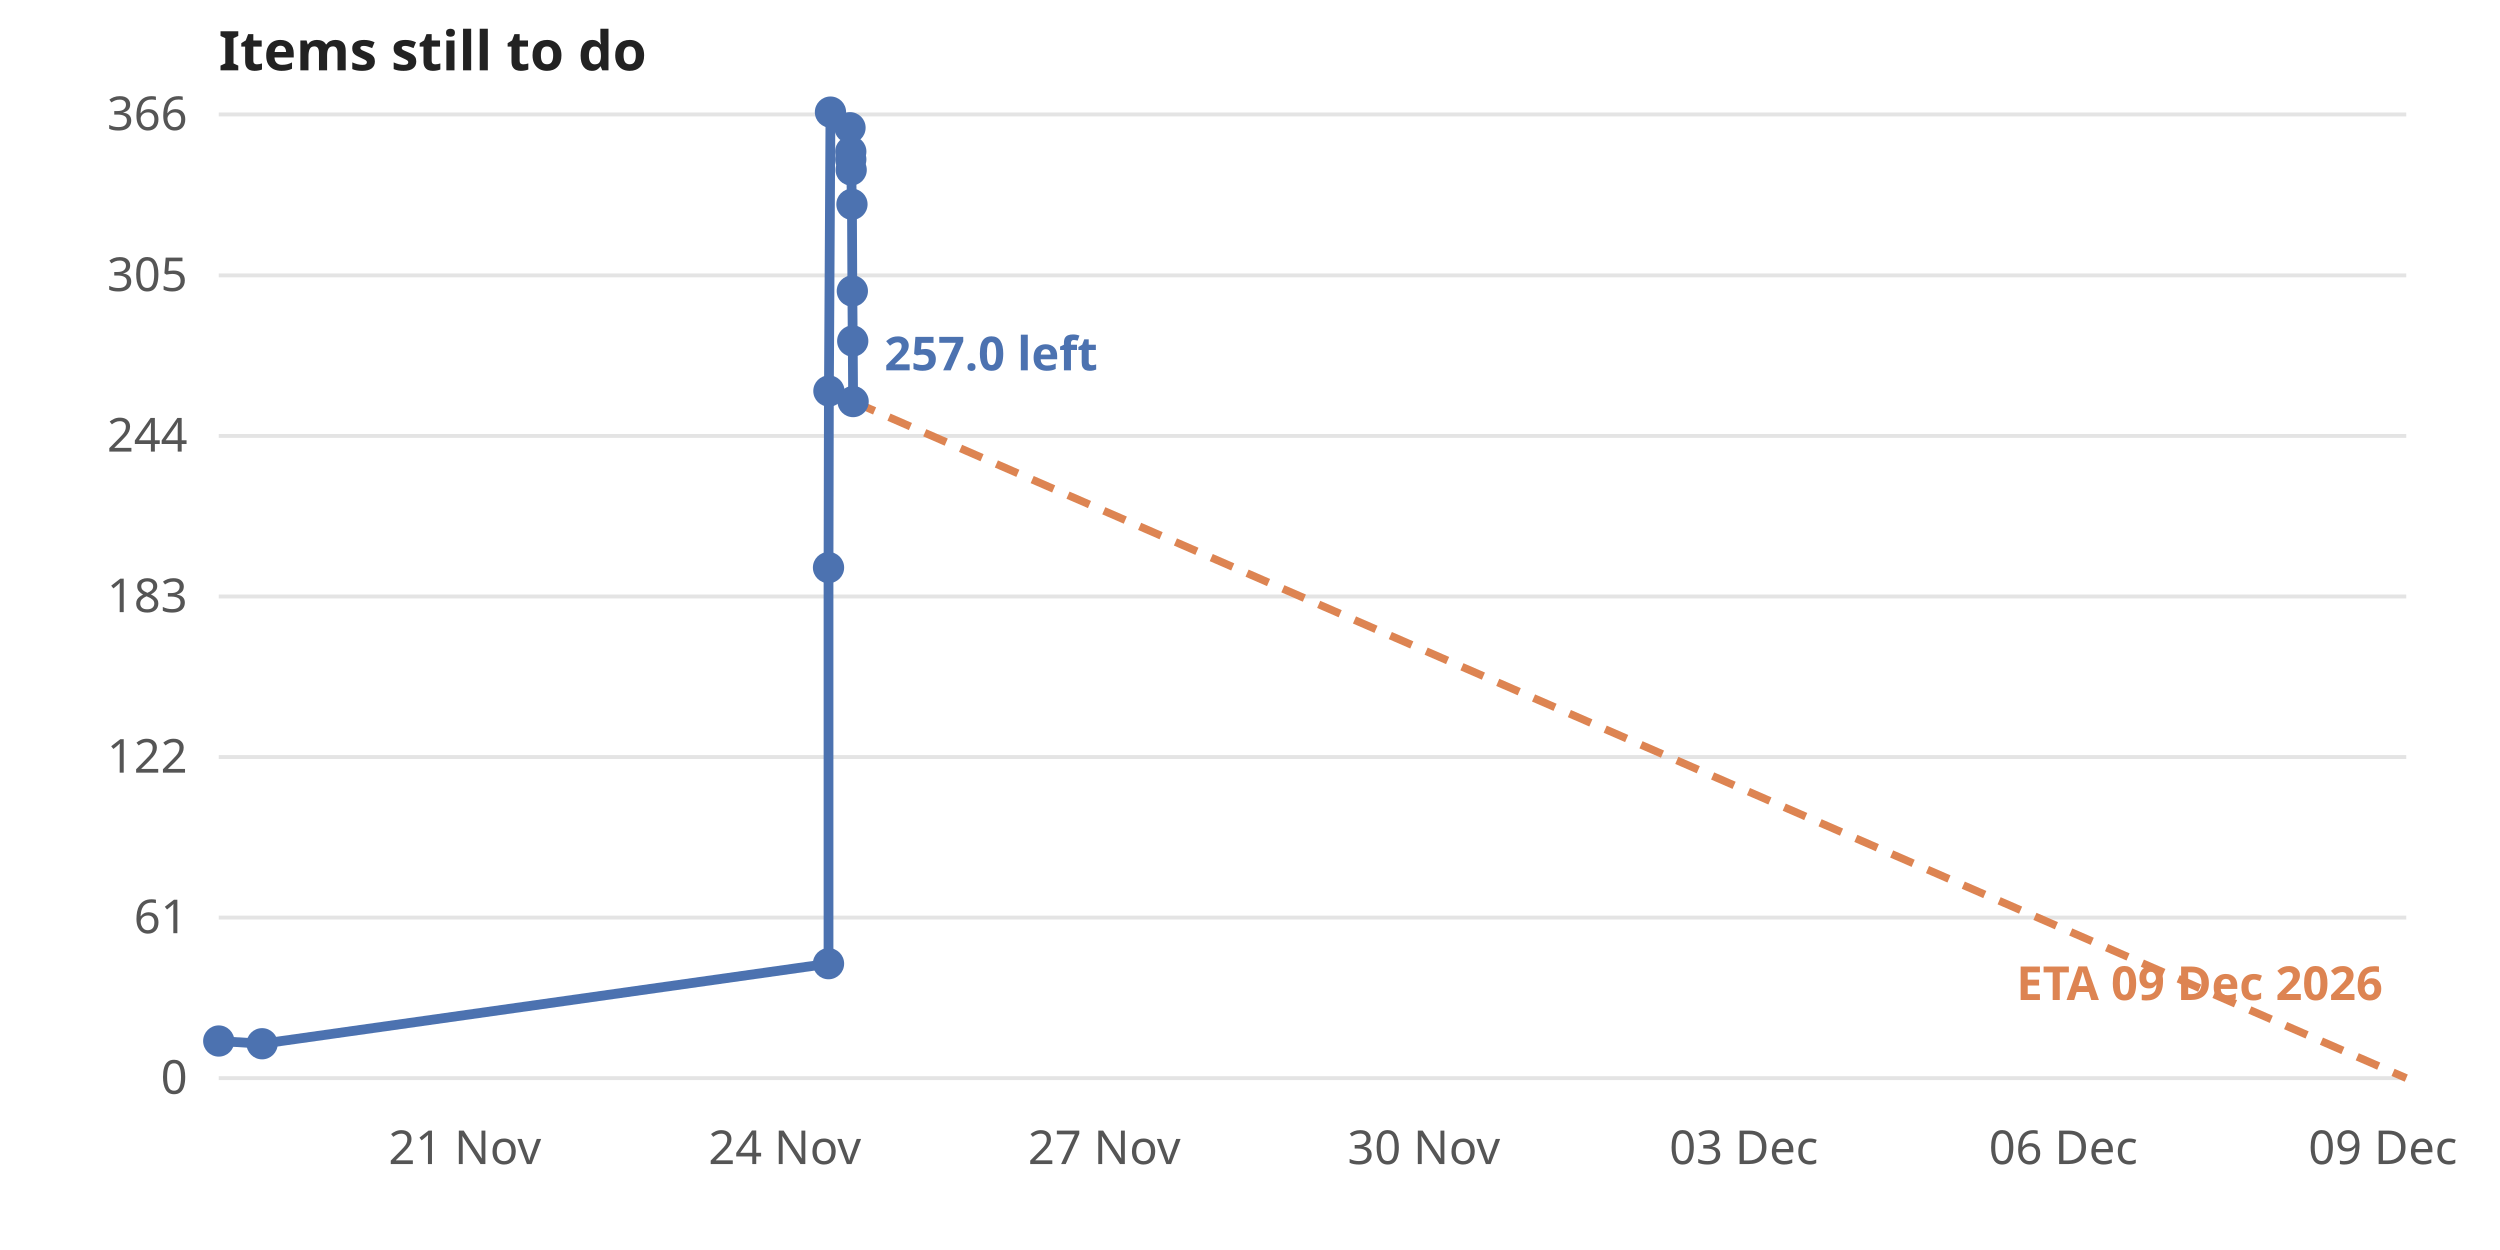
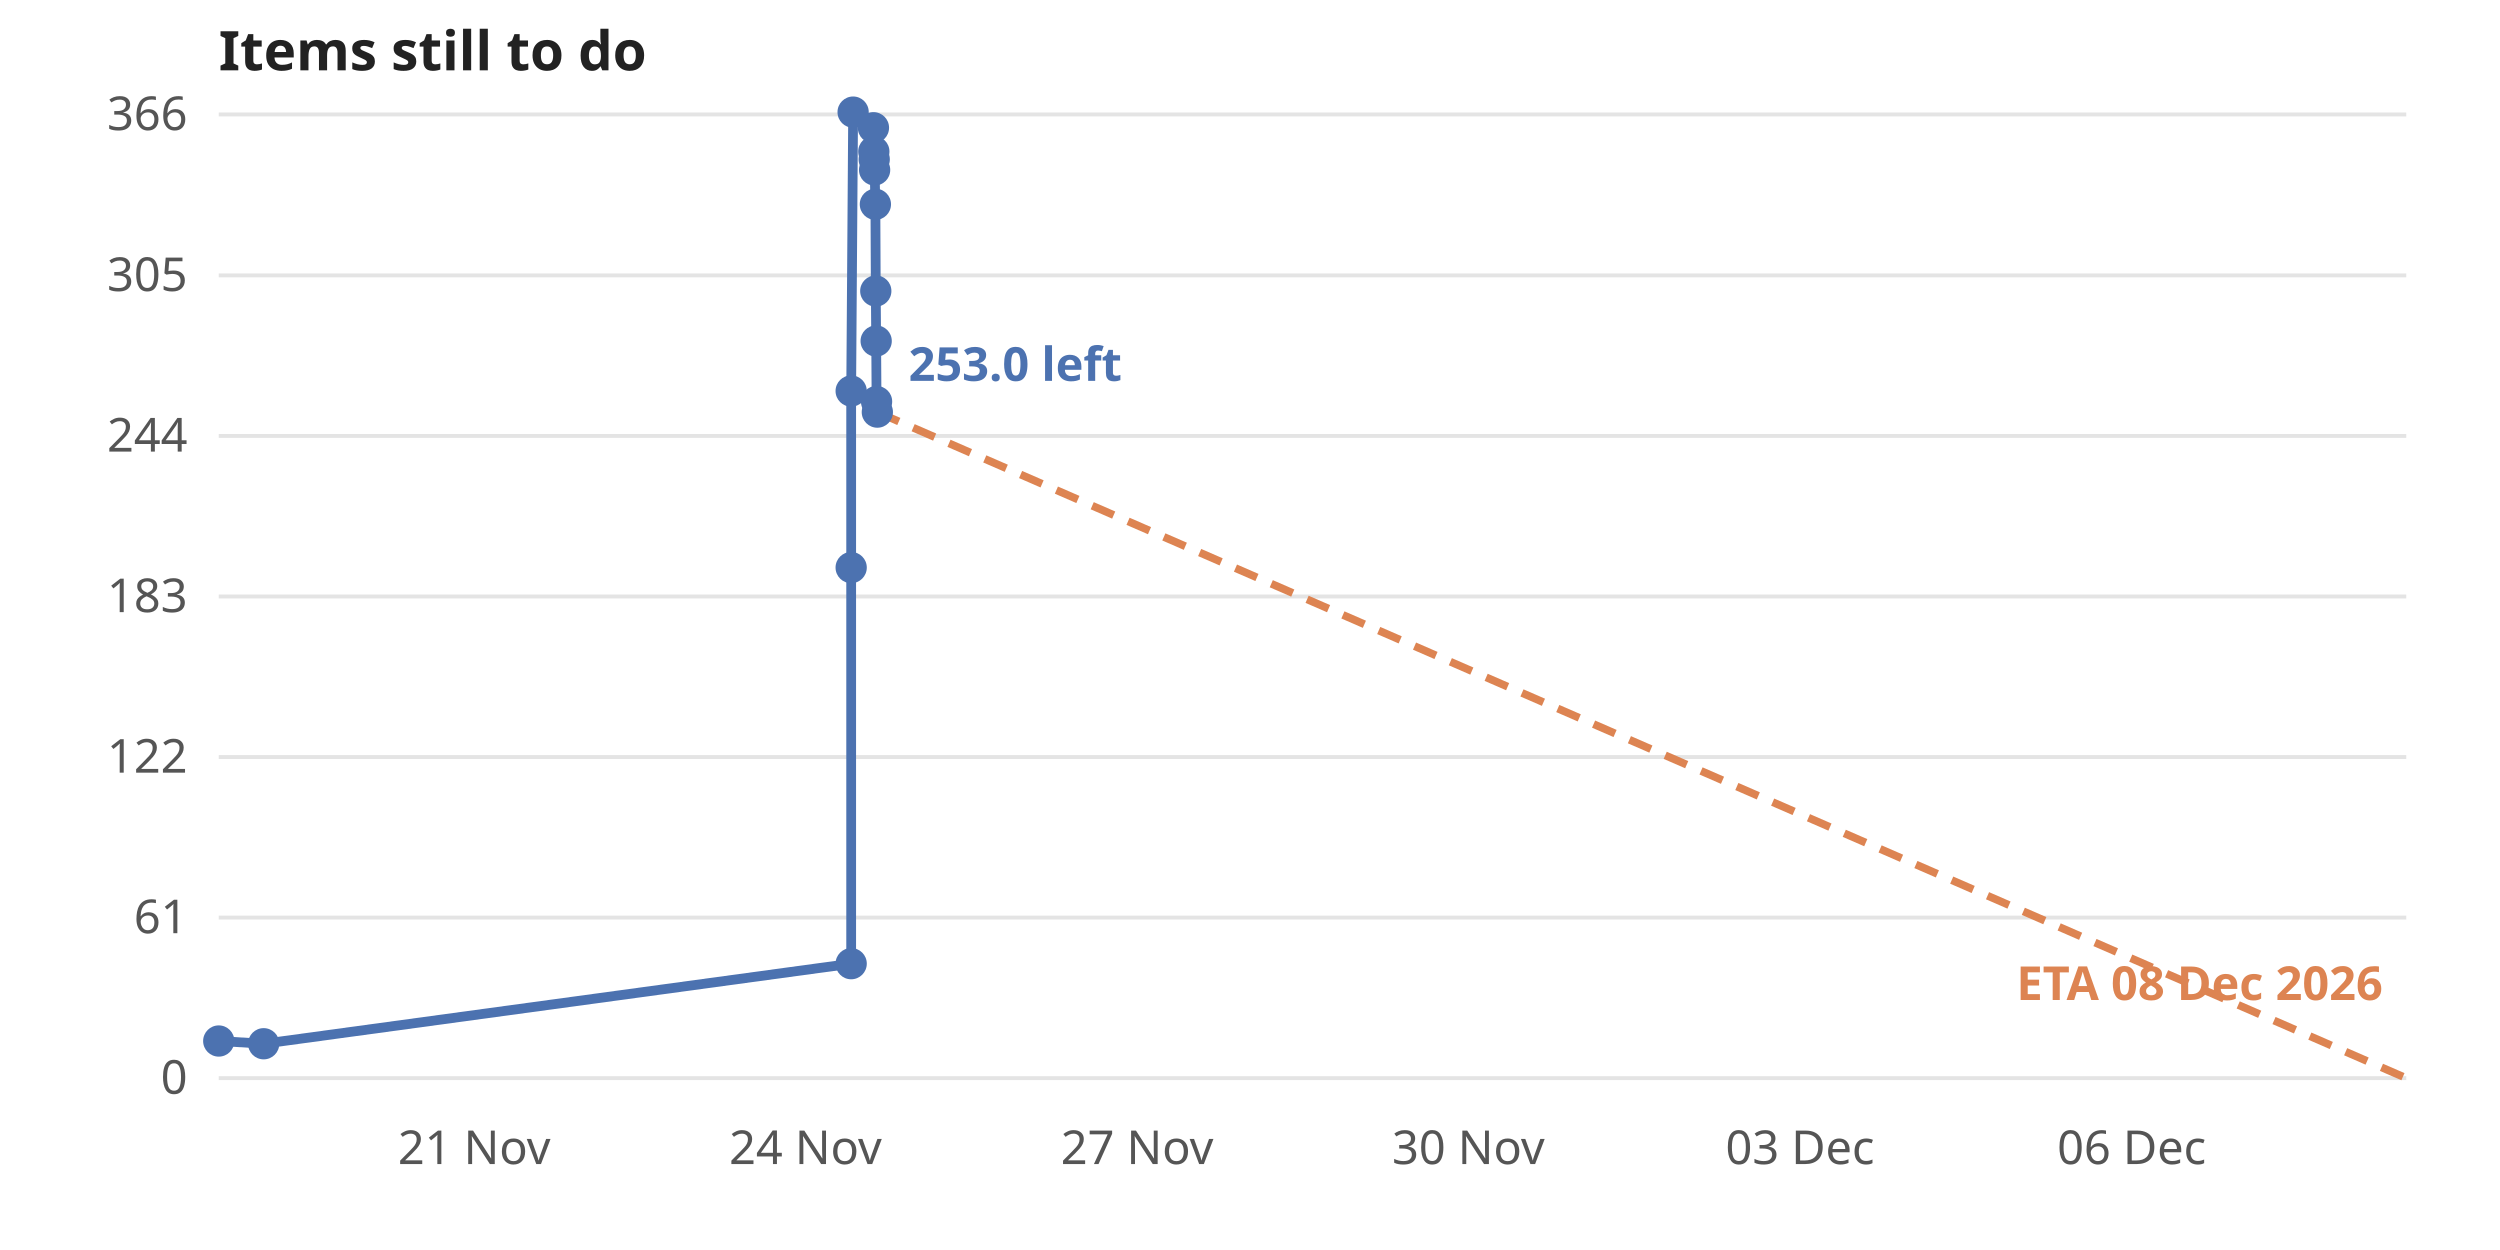
<svg xmlns="http://www.w3.org/2000/svg" viewBox="0 0 640 320" font-family="sans-serif" font-size="12">
  <rect width="640" height="320" fill="#ffffff" />
  <text x="56" y="18" font-size="14" font-weight="bold" fill="#222">Items still to do</text>
  <line x1="56" x2="616" y1="276.0" y2="276.0" stroke="#e4e4e4" />
  <text x="48" y="280.0" text-anchor="end" fill="#555">0</text>
  <line x1="56" x2="616" y1="234.9" y2="234.9" stroke="#e4e4e4" />
  <text x="48" y="238.9" text-anchor="end" fill="#555">61</text>
  <line x1="56" x2="616" y1="193.8" y2="193.8" stroke="#e4e4e4" />
  <text x="48" y="197.8" text-anchor="end" fill="#555">122</text>
  <line x1="56" x2="616" y1="152.7" y2="152.7" stroke="#e4e4e4" />
  <text x="48" y="156.7" text-anchor="end" fill="#555">183</text>
  <line x1="56" x2="616" y1="111.6" y2="111.6" stroke="#e4e4e4" />
  <text x="48" y="115.6" text-anchor="end" fill="#555">244</text>
  <line x1="56" x2="616" y1="70.5" y2="70.5" stroke="#e4e4e4" />
  <text x="48" y="74.5" text-anchor="end" fill="#555">305</text>
  <line x1="56" x2="616" y1="29.3" y2="29.3" stroke="#e4e4e4" />
  <text x="48" y="33.3" text-anchor="end" fill="#555">366</text>
-   <text x="119.0" y="298" text-anchor="middle" fill="#555">21 Nov</text>
-   <text x="200.9" y="298" text-anchor="middle" fill="#555">24 Nov</text>
-   <text x="282.7" y="298" text-anchor="middle" fill="#555">27 Nov</text>
-   <text x="364.5" y="298" text-anchor="middle" fill="#555">30 Nov</text>
-   <text x="446.4" y="298" text-anchor="middle" fill="#555">03 Dec</text>
-   <text x="528.2" y="298" text-anchor="middle" fill="#555">06 Dec</text>
-   <text x="610.0" y="298" text-anchor="middle" fill="#555">09 Dec</text>
-   <line x1="218.4" y1="102.8" x2="616.0" y2="276.0" stroke="#dd8452" stroke-width="2" stroke-dasharray="6 4" />
-   <text x="610.0" y="256.0" text-anchor="end" fill="#dd8452" font-weight="bold">ETA 09 Dec 2026</text>
-   <polyline points="56.0,266.5 67.1,267.2 212.1,246.7 212.1,145.3 212.2,100.1 212.6,28.7 217.6,32.7 217.8,38.8 217.8,40.8 217.9,43.5 218.1,52.3 218.2,74.5 218.3,87.3 218.4,102.8 218.4,102.8" fill="none" stroke="#4c72b0" stroke-width="2.5" />
+   <text x="121.4" y="298" text-anchor="middle" fill="#555">21 Nov</text>
+   <text x="206.2" y="298" text-anchor="middle" fill="#555">24 Nov</text>
+   <text x="291.1" y="298" text-anchor="middle" fill="#555">27 Nov</text>
+   <text x="375.9" y="298" text-anchor="middle" fill="#555">30 Nov</text>
+   <text x="460.8" y="298" text-anchor="middle" fill="#555">03 Dec</text>
+   <text x="545.7" y="298" text-anchor="middle" fill="#555">06 Dec</text>
+   <line x1="224.6" y1="105.5" x2="616.0" y2="276.0" stroke="#dd8452" stroke-width="2" stroke-dasharray="6 4" />
+   <text x="610.0" y="256.0" text-anchor="end" fill="#dd8452" font-weight="bold">ETA 08 Dec 2026</text>
+   <polyline points="56.0,266.5 67.5,267.2 217.9,246.7 217.9,145.3 217.9,100.1 218.4,28.7 223.6,32.7 223.7,38.8 223.8,40.8 223.9,43.5 224.1,52.3 224.2,74.5 224.3,87.3 224.4,102.8 224.6,105.5 224.6,105.5" fill="none" stroke="#4c72b0" stroke-width="2.5" />
  <circle cx="56.0" cy="266.5" r="4" fill="#4c72b0" />
-   <circle cx="67.1" cy="267.2" r="4" fill="#4c72b0" />
-   <circle cx="212.1" cy="246.7" r="4" fill="#4c72b0" />
-   <circle cx="212.1" cy="145.3" r="4" fill="#4c72b0" />
-   <circle cx="212.2" cy="100.1" r="4" fill="#4c72b0" />
-   <circle cx="212.6" cy="28.7" r="4" fill="#4c72b0" />
-   <circle cx="217.6" cy="32.7" r="4" fill="#4c72b0" />
-   <circle cx="217.8" cy="38.8" r="4" fill="#4c72b0" />
-   <circle cx="217.8" cy="40.8" r="4" fill="#4c72b0" />
-   <circle cx="217.9" cy="43.5" r="4" fill="#4c72b0" />
-   <circle cx="218.1" cy="52.3" r="4" fill="#4c72b0" />
-   <circle cx="218.2" cy="74.5" r="4" fill="#4c72b0" />
-   <circle cx="218.3" cy="87.3" r="4" fill="#4c72b0" />
-   <circle cx="218.4" cy="102.8" r="4" fill="#4c72b0" />
-   <text x="226.4" y="94.8" fill="#4c72b0" font-weight="bold">257.0 left</text>
+   <circle cx="67.5" cy="267.2" r="4" fill="#4c72b0" />
+   <circle cx="217.9" cy="246.7" r="4" fill="#4c72b0" />
+   <circle cx="217.9" cy="145.3" r="4" fill="#4c72b0" />
+   <circle cx="217.9" cy="100.1" r="4" fill="#4c72b0" />
+   <circle cx="218.4" cy="28.7" r="4" fill="#4c72b0" />
+   <circle cx="223.6" cy="32.7" r="4" fill="#4c72b0" />
+   <circle cx="223.7" cy="38.8" r="4" fill="#4c72b0" />
+   <circle cx="223.8" cy="40.8" r="4" fill="#4c72b0" />
+   <circle cx="223.9" cy="43.5" r="4" fill="#4c72b0" />
+   <circle cx="224.1" cy="52.3" r="4" fill="#4c72b0" />
+   <circle cx="224.2" cy="74.5" r="4" fill="#4c72b0" />
+   <circle cx="224.3" cy="87.3" r="4" fill="#4c72b0" />
+   <circle cx="224.4" cy="102.8" r="4" fill="#4c72b0" />
+   <circle cx="224.6" cy="105.5" r="4" fill="#4c72b0" />
+   <text x="232.6" y="97.5" fill="#4c72b0" font-weight="bold">253.0 left</text>
</svg>
